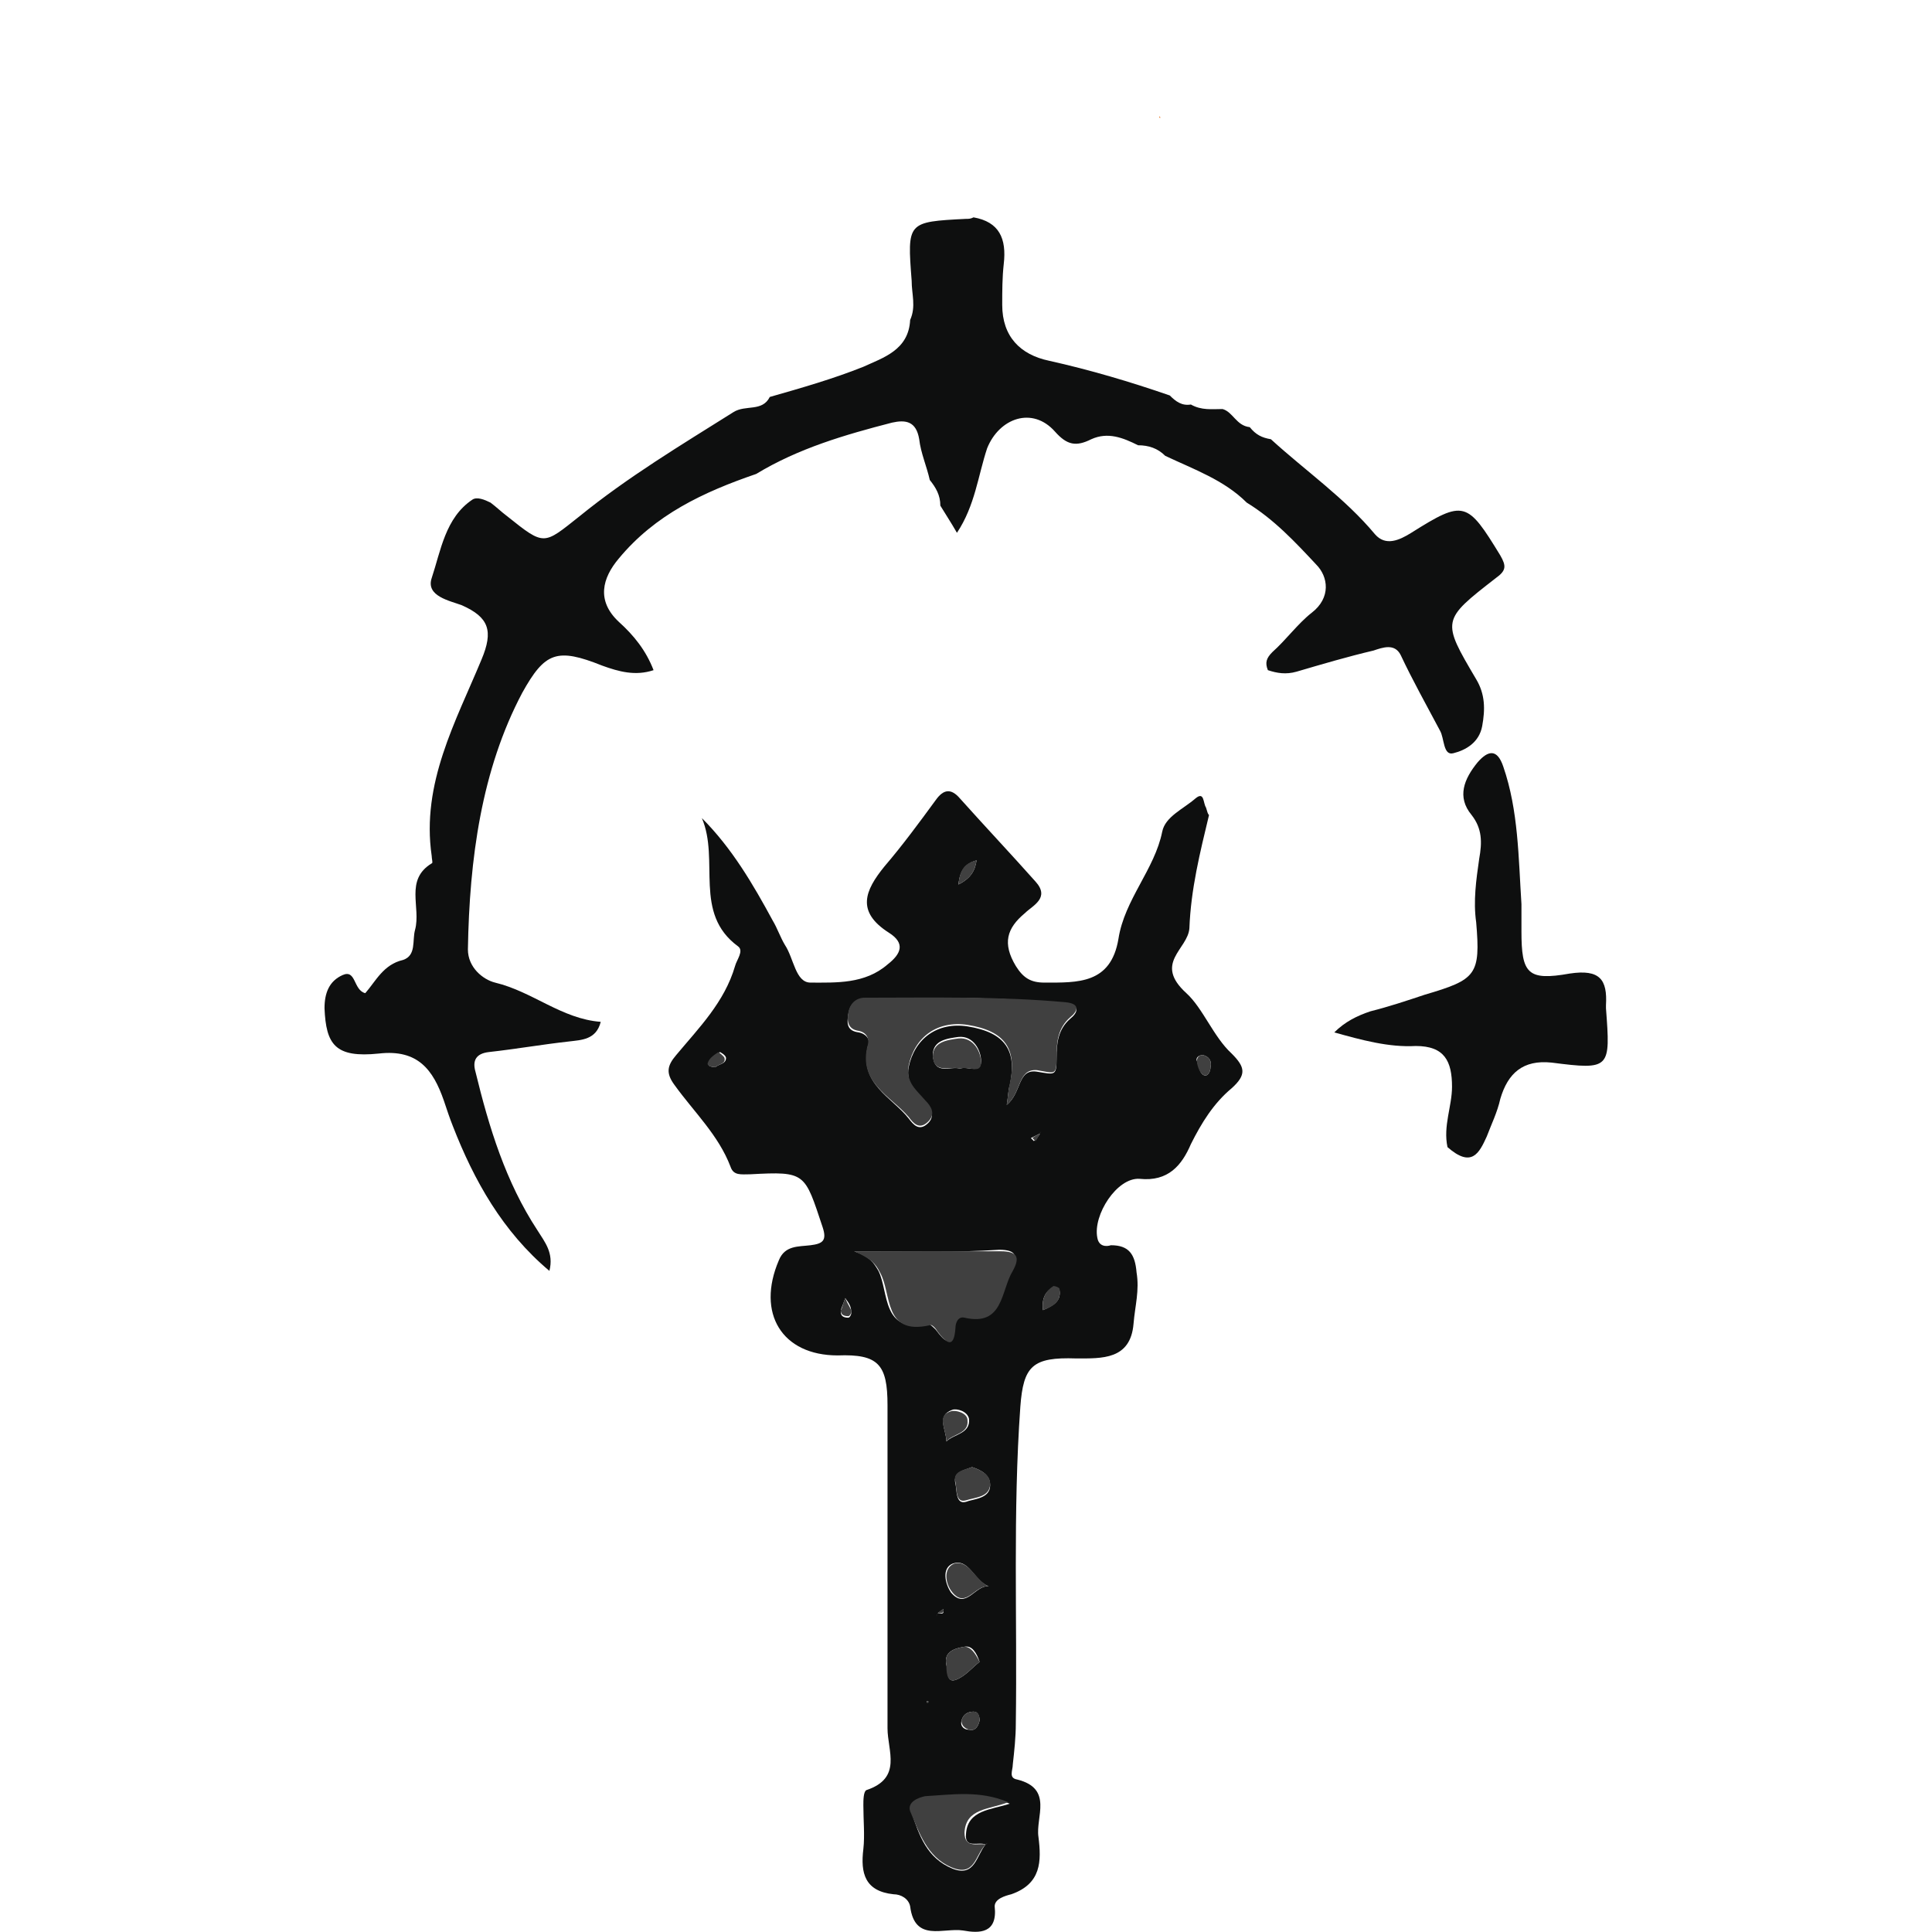
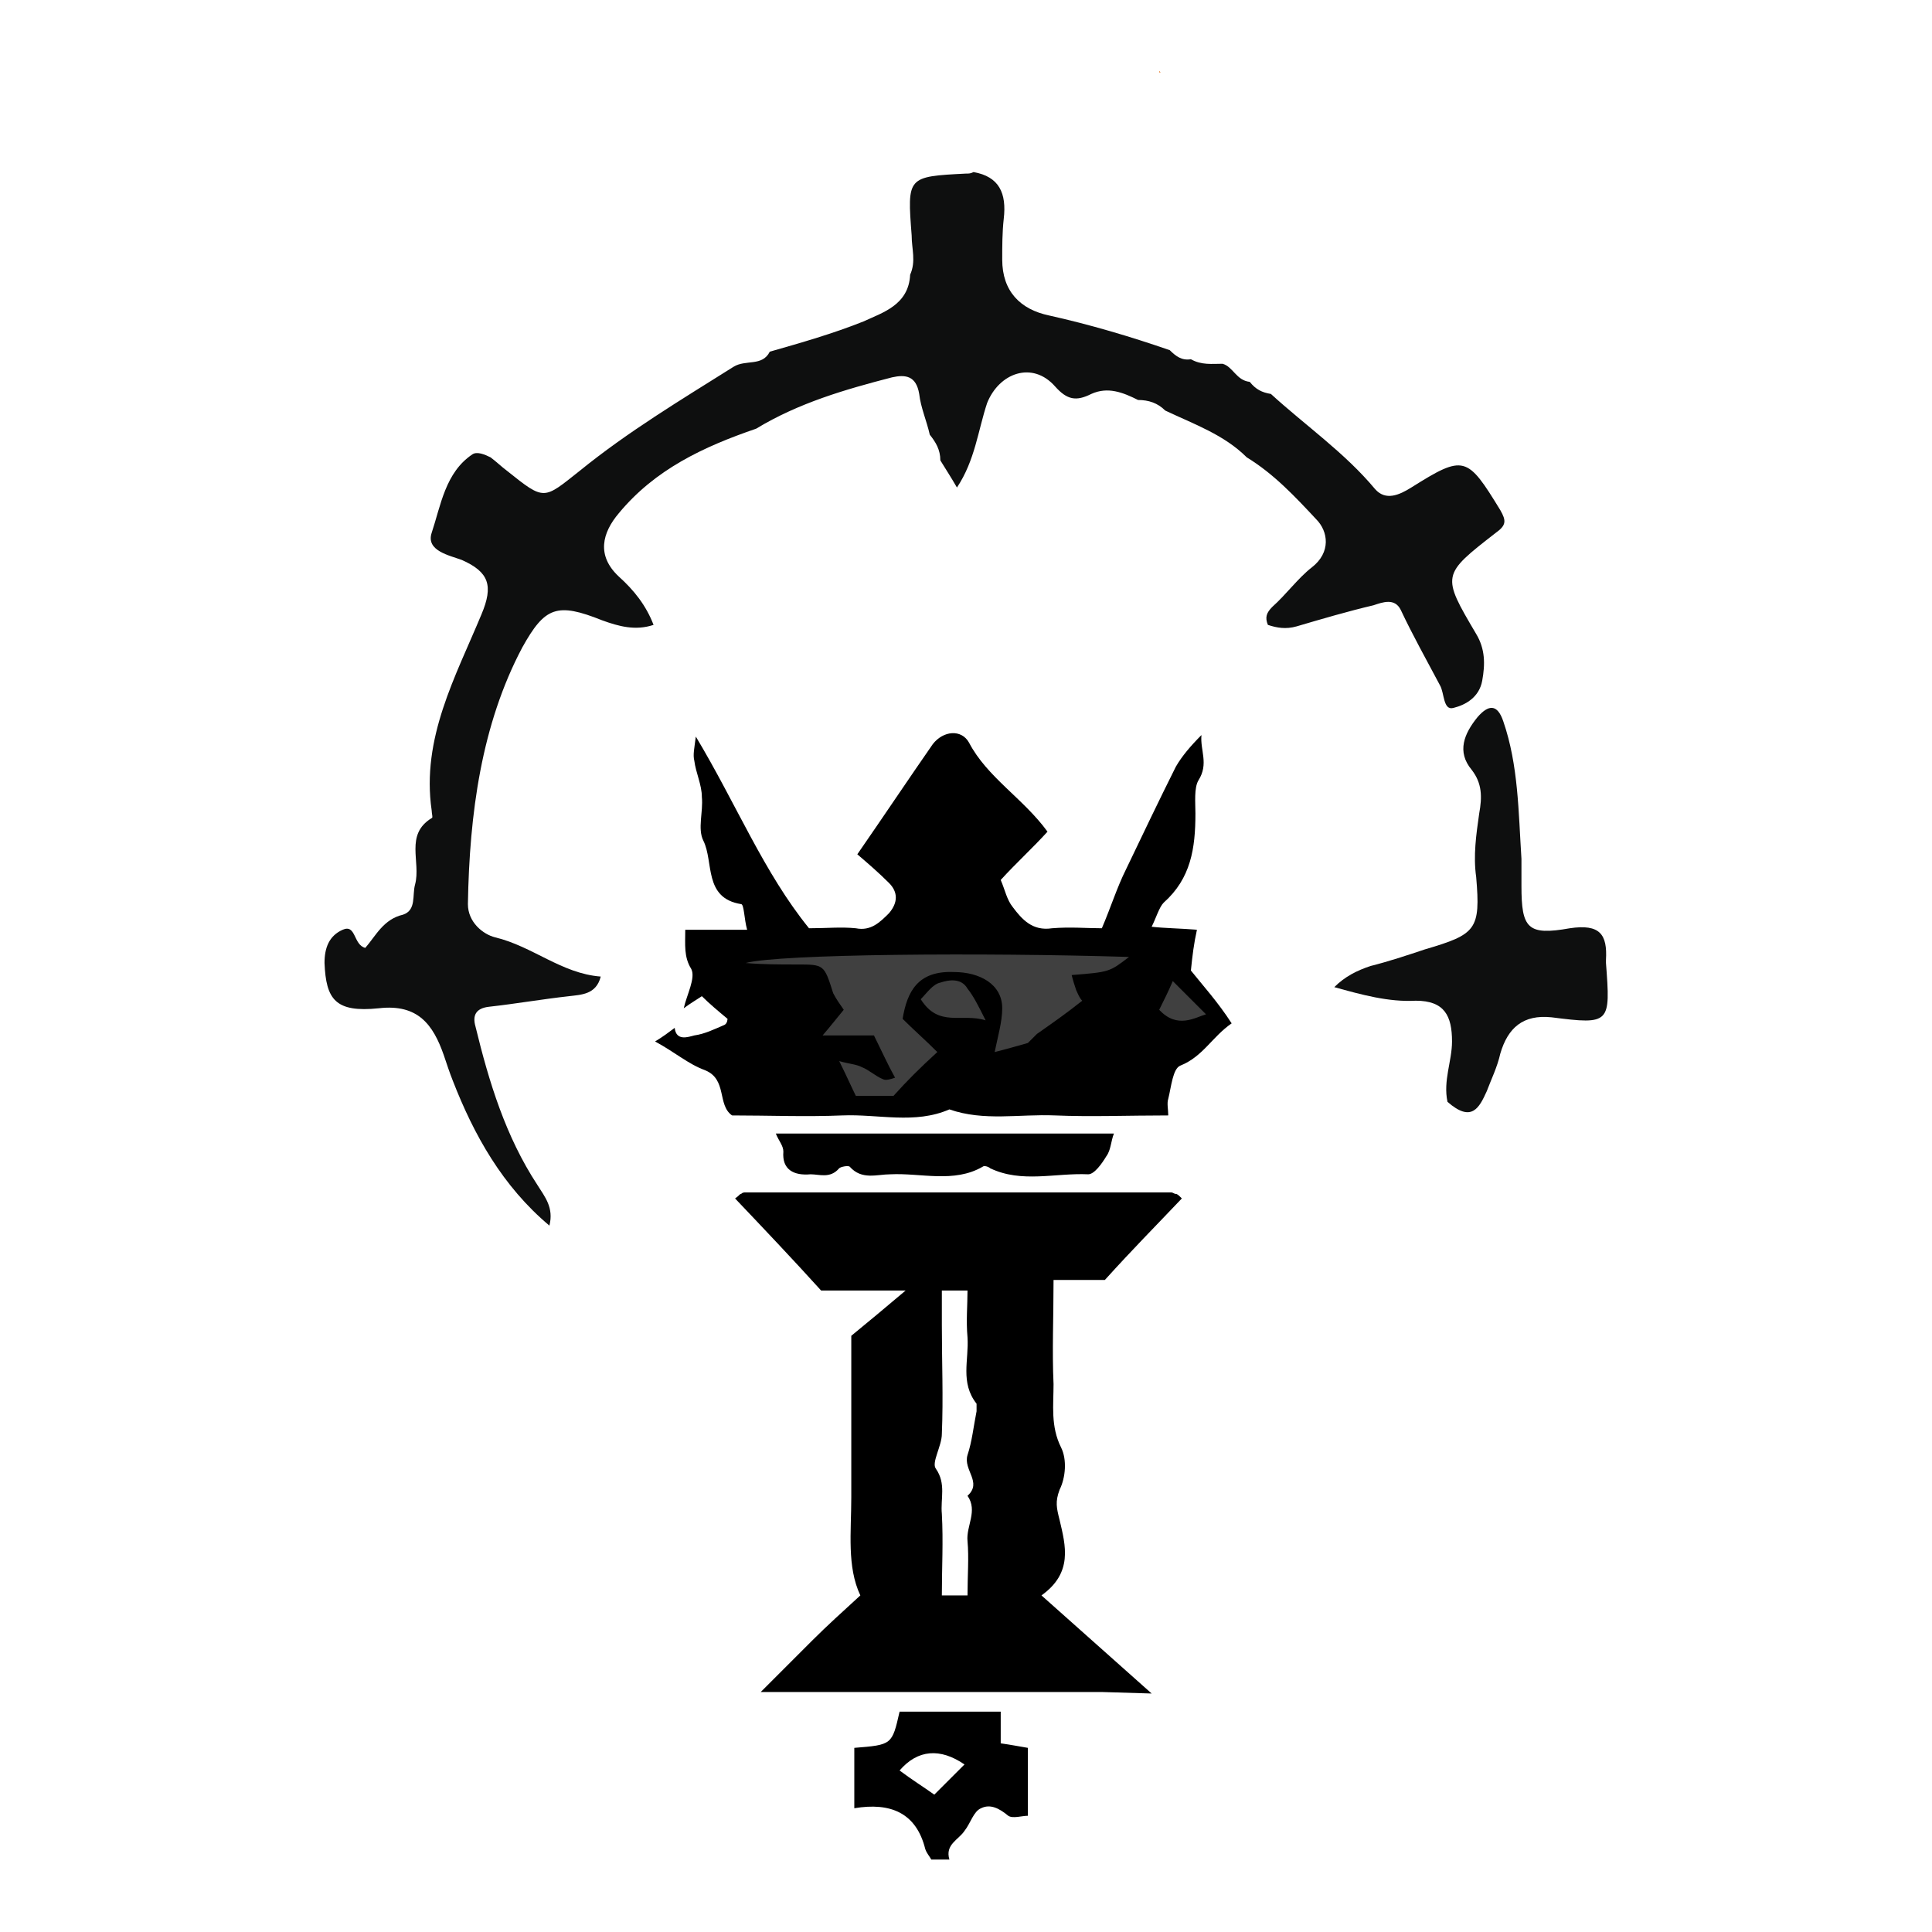
- <svg xmlns="http://www.w3.org/2000/svg" version="1.1" baseProfile="tiny" id="Layer_1" x="0px" y="0px" viewBox="0 0 128 128" overflow="visible" xml:space="preserve">
+ <svg xmlns="http://www.w3.org/2000/svg" version="1.1" x="0px" y="0px" viewBox="0 0 128 128" style="enable-background:new 0 0 128 128;" xml:space="preserve">
+   <style type="text/css">
+ 	.st0{fill:#404040;}
+ 	.st1{fill:#0E0F0F;}
+ 	.st2{fill:#E77B29;}
+ </style>
  <g>
-     <path fill="#0E0F0F" d="M80.1,54c-0.6,2.5-1.2,4.9-1.3,7.5c-0.1,1.4-2.4,2.3-0.2,4.3c1.1,1,1.8,2.9,3,4c0.9,0.9,1,1.4,0,2.3   c-1.2,1-2,2.3-2.7,3.7c-0.6,1.4-1.5,2.5-3.4,2.3c-1.5-0.1-3.1,2.4-2.8,3.9c0.1,0.6,0.6,0.6,0.9,0.5c1.2,0,1.6,0.6,1.7,1.8   c0.2,1.2-0.1,2.2-0.2,3.4c-0.2,2.4-2.1,2.3-3.8,2.3c-2.9-0.1-3.5,0.5-3.7,3.2c-0.5,7-0.2,14-0.3,21c0,0.9-0.1,1.8-0.2,2.7   c0,0.4-0.3,0.9,0.3,1c2.4,0.6,1.2,2.5,1.4,3.8c0.2,1.6,0.2,3.1-1.8,3.8c-0.4,0.1-1.1,0.3-1.1,0.8c0.2,1.8-1,1.8-2.1,1.6   c-1.3-0.2-3.2,0.8-3.5-1.6c-0.1-0.5-0.6-0.8-1.1-0.8c-1.9-0.2-2.2-1.4-2-3c0.1-0.9,0-1.9,0-2.9c0-0.3,0-0.9,0.2-1   c2.4-0.8,1.4-2.6,1.4-4.1c0-7.1,0-14.3,0-21.4c0-2.7-0.6-3.4-3.3-3.3c-3.7,0-5.4-2.8-3.9-6.3c0.4-1,1.3-0.9,2.1-1   c0.8-0.1,1.1-0.3,0.8-1.2c-1.2-3.6-1.1-3.7-4.8-3.5c-0.6,0-1.1,0.1-1.3-0.5c-0.8-2.1-2.4-3.6-3.7-5.4c-0.6-0.8-0.5-1.3,0.1-2   c1.5-1.8,3.2-3.5,3.9-5.9c0.1-0.4,0.6-1,0.2-1.3c-3-2.2-1.2-5.7-2.4-8.5c2,2,3.4,4.4,4.7,6.8c0.3,0.5,0.5,1.1,0.8,1.6   c0.6,0.9,0.7,2.5,1.7,2.5c1.7,0,3.6,0.1,5.1-1.2c0.9-0.7,1.2-1.4,0.1-2.1c-2.2-1.4-1.6-2.8-0.3-4.4c1.2-1.4,2.3-2.9,3.4-4.4   c0.5-0.7,1-0.8,1.6-0.1c1.7,1.9,3.4,3.7,5,5.5c1,1.1-0.2,1.6-0.7,2.1c-1.2,1-1.5,2-0.6,3.5c0.5,0.8,1,1.1,1.9,1.1   c2.2,0,4.4,0.1,4.9-2.9c0.4-2.6,2.4-4.6,2.9-7.1c0.2-1,1.4-1.5,2.2-2.2c0.6-0.5,0.5,0.3,0.7,0.6C80,53.8,80,53.9,80.1,54z    M62.1,106.9c0.1-0.1,0.5,0.2,0.4-0.3C62.4,106.7,62.2,106.8,62.1,106.9c0,0.1,0,0.1-0.1,0.2C62.1,107,62.1,106.9,62.1,106.9z    M68.9,75.1c-0.2,0.1-0.4,0.2-0.6,0.3c0.1,0.1,0.1,0.1,0.2,0.2C68.7,75.4,68.8,75.3,68.9,75.1c0-0.1,0-0.1,0.1-0.1   C69,75,68.9,75,68.9,75.1z M65.3,122.2c-0.5-0.2-1.4,0.3-1.3-0.7c0.1-1.6,1.7-1.6,2.9-2c-1.9-0.8-3.7-0.5-5.5-0.4   c-0.5,0-1.3,0.4-1,1c0.5,1.5,1,3,2.7,3.7C64.6,124.4,64.7,122.9,65.3,122.2c0,0,0.1-0.1,0.1-0.1C65.4,122.1,65.4,122.2,65.3,122.2z    M66.7,73.2c1-0.8,0.7-2.4,2-2.2c1.2,0.2,1.3,0.3,1.3-0.9c0-1,0.1-1.9,0.9-2.6c0.5-0.4,0.7-0.9-0.3-1c-4.4-0.5-8.9-0.4-13.3-0.3   c-0.7,0-1,0.4-1.1,1c-0.1,0.6-0.1,1.1,0.7,1.2c0.5,0.1,0.8,0.5,0.6,0.9c-0.6,2.5,1.6,3.4,2.7,4.8c0.3,0.4,0.7,0.9,1.3,0.3   c0.5-0.5,0.1-1-0.2-1.4c-0.6-0.6-1.3-1.2-1.1-2.3c0.4-1.9,1.9-3,3.9-2.7c2.5,0.4,3.3,1.6,2.8,3.9C66.8,72.2,66.8,72.6,66.7,73.2z    M56.6,82.9c1.1,0.4,1.3,0.8,1.6,1.3c0.7,1.4,0.2,4.2,3.3,3.5c0.1,0,0.4,0.3,0.5,0.4c0.6,0.8,1,1.2,1.2-0.2c0-0.4,0.2-0.8,0.6-0.7   c2.6,0.6,2.4-1.8,3.2-3.1c0.5-0.9,0.3-1.3-0.8-1.3C63.3,83,60.3,82.9,56.6,82.9z M63.6,70.8c0.5-0.2,1.4,0.4,1.4-0.5   c0-0.7-0.5-1.7-1.5-1.6c-0.7,0.1-1.7,0.2-1.7,1.2C61.9,71.3,63,70.6,63.6,70.8z M65.5,105.1c-1-0.4-1.3-1.9-2.4-1.5   c-0.7,0.3-0.5,1.3-0.1,1.9C64,106.7,64.6,105,65.5,105.1z M64.4,97.2c-0.5,0.2-1.3,0.3-1.1,1.1c0.1,0.4,0,1.4,0.7,1.2   c0.5-0.2,1.6-0.2,1.6-1.1C65.6,97.7,65,97.4,64.4,97.2z M64.9,110.1c-0.2-0.6-0.5-1.1-1-1c-0.6,0.1-1.4,0.3-1.2,1.2   c0.1,0.4,0,1.2,0.6,1C63.9,111.1,64.4,110.5,64.9,110.1z M62.7,95.5c0.5-0.5,1.6-0.5,1.5-1.5c-0.1-0.5-0.8-0.7-1.1-0.6   C62,93.8,62.7,94.7,62.7,95.5z M64.9,114c0-0.3-0.1-0.6-0.4-0.6c-0.4,0-0.7,0.2-0.8,0.6c-0.1,0.4,0.2,0.6,0.5,0.6   C64.6,114.7,64.8,114.4,64.9,114z M69.1,86.8c0.7-0.3,1.2-0.6,1.1-1.3c0-0.1-0.3-0.3-0.4-0.2C69.3,85.5,69,86,69.1,86.8z    M79.7,69.9c-0.3,0-0.5,0.2-0.4,0.4c0.1,0.3,0.2,0.8,0.4,0.9c0.3,0.2,0.5-0.2,0.5-0.5C80.3,70.3,80.1,70,79.7,69.9z M63.5,58.6   c0.8-0.4,1.1-0.9,1.2-1.6C64,57.2,63.6,57.6,63.5,58.6z M47.4,70.7c0.2-0.2,0.7-0.2,0.7-0.6c0-0.2-0.4-0.4-0.4-0.4   c-0.3,0.2-0.6,0.4-0.7,0.7C46.8,70.6,47.1,70.7,47.4,70.7z M56,86c-0.2,0.6-0.3,0.7-0.3,0.9c0,0.3,0.2,0.4,0.5,0.4   c0.1,0,0.2-0.2,0.2-0.3C56.4,86.6,56.3,86.4,56,86z M61.5,112.7c0,0-0.1,0-0.1,0c0,0,0,0.1,0,0.1c0,0,0.1,0,0.1,0   C61.5,112.8,61.5,112.7,61.5,112.7z" />
-     <path fill="#0E0F0F" d="M60.3,21.2c0.4-0.9,0.1-1.7,0.1-2.6c-0.3-3.9-0.3-3.9,3.6-4.1c0.2,0,0.3,0,0.5-0.1c1.7,0.3,2.2,1.4,2,3.1   c-0.1,0.9-0.1,1.8-0.1,2.7c0,2.1,1.2,3.3,3.1,3.7c2.7,0.6,5.4,1.4,8,2.3c0.4,0.4,0.8,0.7,1.4,0.6c0.7,0.4,1.4,0.3,2.1,0.3   c0.7,0.2,0.9,1.1,1.8,1.2c0.4,0.5,0.8,0.7,1.4,0.8c2.3,2.1,4.9,3.9,6.9,6.3c0.7,0.8,1.6,0.4,2.4-0.1c3.5-2.2,3.7-2.1,5.9,1.5   c0.4,0.7,0.4,1-0.3,1.5c-3.6,2.8-3.6,2.8-1.3,6.7c0.6,1,0.6,2,0.4,3.1c-0.2,1.1-1.1,1.6-1.9,1.8c-0.7,0.2-0.6-1-0.9-1.5   c-0.9-1.7-1.8-3.3-2.6-5c-0.4-0.8-1.2-0.5-1.8-0.3c-1.7,0.4-3.4,0.9-5.1,1.4c-0.7,0.2-1.3,0.1-1.9-0.1c-0.2-0.5-0.1-0.8,0.3-1.2   c0.9-0.8,1.7-1.9,2.6-2.6c1.3-1,1.1-2.4,0.3-3.2c-1.4-1.5-2.8-3-4.6-4.1c-1.5-1.5-3.5-2.2-5.4-3.1c-0.5-0.5-1.1-0.7-1.8-0.7   c-1-0.5-2-0.9-3.1-0.4c-1,0.5-1.6,0.4-2.4-0.5c-1.5-1.7-3.7-0.9-4.5,1.1c-0.6,1.8-0.8,3.8-2,5.6c-0.4-0.7-0.8-1.3-1.1-1.8   c0-0.7-0.3-1.2-0.7-1.7c-0.2-0.9-0.6-1.8-0.7-2.7c-0.2-1.2-0.9-1.3-1.8-1.1c-3.1,0.8-6.2,1.7-9,3.4c-3.5,1.2-6.7,2.7-9.1,5.6   c-1.1,1.3-1.5,2.8,0,4.2c1,0.9,1.8,1.9,2.3,3.2c-1.2,0.4-2.3,0.1-3.4-0.3c-3-1.2-3.8-0.9-5.3,1.8C31.9,51,31.1,56.9,31,62.9   c0,1.2,1,2,1.8,2.2c2.5,0.6,4.4,2.4,7,2.6c-0.3,1.2-1.3,1.2-2.1,1.3c-1.8,0.2-3.5,0.5-5.3,0.7c-0.9,0.1-1.1,0.6-0.9,1.3   c0.9,3.7,2,7.3,4.1,10.5c0.5,0.8,1.1,1.5,0.8,2.7c-3.1-2.6-5-6-6.4-9.6c-0.2-0.5-0.4-1.1-0.6-1.7c-0.7-2-1.7-3.4-4.3-3.1   c-2.9,0.3-3.5-0.6-3.6-3c0-1,0.3-1.8,1.2-2.2c0.9-0.4,0.7,1,1.5,1.2c0.7-0.8,1.2-1.9,2.5-2.2c0.9-0.3,0.6-1.3,0.8-2   c0.4-1.5-0.7-3.3,1.1-4.4c0.1,0,0-0.3,0-0.5c-0.7-4.8,1.6-8.9,3.3-13c0.8-1.9,0.5-2.8-1.3-3.6c-0.8-0.3-2.4-0.6-2-1.8   c0.6-1.8,0.9-4,2.7-5.2c0.3-0.2,0.8,0,1.2,0.2c0.4,0.3,0.7,0.6,1.1,0.9c2.5,2,2.4,1.9,4.8,0c3.2-2.6,6.7-4.7,10.2-6.9   c0.8-0.5,1.9,0,2.4-1c2.1-0.6,4.2-1.2,6.2-2C58.5,23.7,60.2,23.2,60.3,21.2z" />
-     <path fill="#0E0F0F" d="M106.4,66.8c0-0.1,0-0.1,0-0.2c0.1-1.7-0.4-2.4-2.4-2.1c-2.8,0.5-3.2,0-3.2-2.8c0-0.6,0-1.2,0-1.8   c-0.2-3.1-0.2-6.2-1.2-9.1c-0.4-1.2-1-1.1-1.7-0.3c-0.9,1.1-1.4,2.3-0.4,3.5c0.7,0.9,0.7,1.8,0.5,2.9c-0.2,1.4-0.4,2.8-0.2,4.2   c0.3,3.5,0,3.8-3.4,4.8c-1.2,0.4-2.4,0.8-3.6,1.1c-0.9,0.3-1.7,0.7-2.4,1.4c1.8,0.5,3.6,1,5.4,0.9c1.9,0,2.4,1,2.4,2.7   c0,1.3-0.6,2.6-0.3,4c1.6,1.4,2.1,0.4,2.6-0.7c0.3-0.8,0.7-1.6,0.9-2.5c0.5-1.7,1.5-2.6,3.4-2.4C106.7,70.9,106.7,70.8,106.4,66.8z   " />
-     <polygon fill="#E77B29" points="76.8,7.8 76.8,7.7 76.9,7.8  " />
-     <path fill="#404040" d="M66.7,73.2c0.1-0.7,0.1-1,0.2-1.4c0.5-2.3-0.3-3.5-2.8-3.9c-2-0.3-3.5,0.8-3.9,2.7   c-0.2,1.1,0.5,1.6,1.1,2.3c0.4,0.4,0.7,0.9,0.2,1.4c-0.6,0.6-1,0.1-1.3-0.3c-1.2-1.4-3.4-2.3-2.7-4.8c0.1-0.4-0.1-0.8-0.6-0.9   c-0.7-0.1-0.8-0.6-0.7-1.2c0.1-0.6,0.5-1,1.1-1c4.5,0,8.9-0.1,13.3,0.3c1,0.1,0.8,0.6,0.3,1c-0.8,0.7-0.9,1.6-0.9,2.6   c0,1.3-0.1,1.1-1.3,0.9C67.4,70.8,67.7,72.4,66.7,73.2z" />
-     <path fill="#404040" d="M56.6,82.9c3.6,0,6.6,0,9.7,0c1.1,0,1.3,0.4,0.8,1.3c-0.8,1.3-0.6,3.7-3.2,3.1c-0.4-0.1-0.6,0.3-0.6,0.7   c-0.1,1.4-0.6,1-1.2,0.2c-0.1-0.2-0.4-0.5-0.5-0.4c-3.1,0.7-2.5-2.1-3.3-3.5C58,83.7,57.7,83.4,56.6,82.9z" />
-     <path fill="#404040" d="M65.3,122.2c-0.7,0.7-0.7,2.2-2.3,1.5c-1.6-0.7-2.1-2.3-2.7-3.7c-0.2-0.6,0.5-0.9,1-1   c1.8-0.1,3.6-0.4,5.5,0.4c-1.3,0.5-2.8,0.4-2.9,2C63.9,122.5,64.8,122.1,65.3,122.2L65.3,122.2z" />
-     <path fill="#404040" d="M63.6,70.8c-0.6-0.2-1.7,0.4-1.8-0.8c0-1,1-1.1,1.7-1.2c1-0.1,1.5,0.9,1.5,1.6C65,71.2,64.1,70.6,63.6,70.8   z" />
-     <path fill="#404040" d="M65.5,105.1c-0.9-0.1-1.5,1.5-2.4,0.4c-0.5-0.6-0.6-1.6,0.1-1.9C64.2,103.3,64.6,104.7,65.5,105.1z" />
-     <path fill="#404040" d="M64.4,97.2c0.6,0.2,1.2,0.5,1.2,1.1c0,0.9-1,0.9-1.6,1.1c-0.7,0.2-0.6-0.7-0.7-1.2   C63.1,97.5,63.8,97.4,64.4,97.2z" />
-     <path fill="#404040" d="M64.9,110.1c-0.5,0.4-1,1-1.6,1.2c-0.6,0.2-0.6-0.6-0.6-1c-0.2-0.9,0.6-1.1,1.2-1.2   C64.3,109.1,64.6,109.5,64.9,110.1z" />
-     <path fill="#404040" d="M62.7,95.5c0-0.8-0.7-1.7,0.3-2c0.3-0.1,1.1,0.1,1.1,0.6C64.2,95,63.1,95,62.7,95.5z" />
-     <path fill="#404040" d="M64.9,114c-0.1,0.4-0.3,0.7-0.7,0.6c-0.3-0.1-0.5-0.3-0.5-0.6c0.1-0.4,0.4-0.6,0.8-0.6   C64.8,113.4,64.9,113.6,64.9,114z" />
-     <path fill="#404040" d="M69.1,86.8c-0.1-0.8,0.2-1.3,0.7-1.6c0.1,0,0.4,0.1,0.4,0.2C70.3,86.2,69.9,86.5,69.1,86.8z" />
-     <path fill="#404040" d="M79.7,69.9c0.4,0.1,0.6,0.4,0.5,0.8c0,0.3-0.2,0.7-0.5,0.5c-0.2-0.1-0.4-0.6-0.4-0.9   C79.3,70.1,79.4,69.9,79.7,69.9z" />
-     <path fill="#404040" d="M63.5,58.6c0.1-1,0.4-1.4,1.2-1.6C64.6,57.7,64.3,58.2,63.5,58.6z" />
-     <path fill="#404040" d="M47.4,70.7c-0.3,0-0.6-0.1-0.5-0.3c0.1-0.3,0.4-0.5,0.7-0.7c0,0,0.4,0.3,0.4,0.4   C48.1,70.5,47.6,70.5,47.4,70.7z" />
-     <path fill="#404040" d="M56,86c0.2,0.5,0.4,0.7,0.4,0.9c0,0.1-0.1,0.3-0.2,0.3c-0.3,0-0.5-0.1-0.5-0.4C55.8,86.7,55.8,86.5,56,86z" />
-     <path fill="#404040" d="M68.9,75.1c-0.1,0.2-0.2,0.4-0.3,0.5c-0.1-0.1-0.1-0.1-0.2-0.2C68.5,75.3,68.7,75.2,68.9,75.1   C68.9,75.1,68.9,75.1,68.9,75.1z" />
-     <path fill="#404040" d="M62.1,106.9c0.1-0.1,0.2-0.2,0.4-0.3C62.6,107,62.2,106.8,62.1,106.9L62.1,106.9z" />
-     <path fill="#404040" d="M61.5,112.7c0,0,0,0.1,0,0.1c0,0-0.1,0-0.1,0c0,0,0-0.1,0-0.1C61.4,112.7,61.4,112.7,61.5,112.7z" />
-     <path fill="#404040" d="M62.1,106.9c0,0.1,0,0.1-0.1,0.2C62.1,107,62.1,106.9,62.1,106.9C62.1,106.9,62.1,106.9,62.1,106.9z" />
-     <path fill="#404040" d="M68.9,75.1c0,0,0-0.1,0.1-0.1C68.9,75,68.9,75,68.9,75.1C68.9,75.1,68.9,75.1,68.9,75.1z" />
-     <path fill="#404040" d="M65.3,122.2c0,0,0.1-0.1,0.1-0.1C65.4,122.1,65.4,122.2,65.3,122.2C65.3,122.2,65.3,122.2,65.3,122.2z" />
-     <path fill="#E77B29" d="M67.1,33.7c0,0,0,0.1-0.1,0.1C67.1,33.8,67.1,33.7,67.1,33.7C67.1,33.7,67.1,33.7,67.1,33.7z" />
+     <path d="M66.3,113.4c-2.3,0-4.5,0-6.7,0c-0.5,2.2-0.5,2.2-3,2.4c0,1.3,0,2.6,0,4c2.4-0.4,4.1,0.3,4.7,2.7c0.1,0.3,0.3,0.5,0.4,0.7   c0.4,0,0.8,0,1.2,0c-0.3-1,0.6-1.3,1-1.9c0.4-0.5,0.6-1.3,1.1-1.5c0.6-0.3,1.2,0,1.8,0.5c0.3,0.2,0.9,0,1.3,0c0-1.7,0-3.1,0-4.5   c-0.6-0.1-1.1-0.2-1.8-0.3C66.3,114.8,66.3,114.1,66.3,113.4z M61.9,118.9c-0.7-0.5-1.5-1-2.3-1.6c1.2-1.4,2.7-1.5,4.3-0.4   C63.2,117.6,62.6,118.2,61.9,118.9z" />
+     <path d="M72.2,84.8L72.2,84.8l1,0c1.9-2.1,3.2-3.4,5.1-5.4c-0.2-0.2-0.3-0.3-0.4-0.3c-0.1,0-0.2-0.1-0.3-0.1c-1.5,0-3.1,0-4.6,0v0   c-7.9,0-15.8,0-23.6,0c-0.1,0-0.2,0-0.3,0.1c-0.1,0-0.1,0.1-0.4,0.3c1.9,2,3.8,4,5.7,6.1h5.6c-1.3,1.1-2.5,2.1-3.6,3   c0,3.7,0,7.2,0,10.7c0,2.3-0.3,4.6,0.6,6.5c-1.2,1.1-2.2,2-3.2,3c-1.1,1.1-2.1,2.1-3.4,3.4H73l3.3,0.1l-7.3-6.5   c2.1-1.5,1.6-3.3,1.2-5c-0.2-0.8-0.3-1.2,0-2c0.4-0.8,0.5-2,0.1-2.8c-0.7-1.4-0.5-2.8-0.5-4.2c-0.1-2.2,0-4.4,0-6.9   C70.7,84.8,71.4,84.8,72.2,84.8z M64.7,93.5c-0.2,1-0.3,2-0.6,2.9c-0.3,1,1,1.8,0,2.7c0.7,1-0.1,2,0,3c0.1,1.1,0,2.3,0,3.6h-1.7   c0-1.8,0.1-3.6,0-5.4c-0.1-1,0.3-2-0.4-3c-0.3-0.4,0.4-1.5,0.4-2.3c0.1-2.4,0-4.8,0-7.2v-2.3h1.7c0,1-0.1,2,0,3.1   c0.1,1.5-0.5,3,0.6,4.4C64.7,93.1,64.7,93.3,64.7,93.5z" />
+     <path d="M78.9,64.3c0.1-1,0.2-1.8,0.4-2.7c-1.2-0.1-2.1-0.1-3-0.2c0.3-0.6,0.5-1.3,0.8-1.6c1.8-1.6,2.1-3.6,2.1-5.9   c0-0.7-0.1-1.7,0.2-2.2c0.7-1.1,0.1-2,0.2-3c-0.7,0.7-1.3,1.4-1.7,2.1c-1.1,2.2-2.2,4.5-3.3,6.8c-0.6,1.2-1,2.5-1.6,3.9   c-1,0-2.1-0.1-3.3,0c-1.3,0.2-2-0.6-2.6-1.4c-0.4-0.5-0.5-1.1-0.8-1.8c1-1.1,2.1-2.1,3.1-3.2c-1.6-2.2-4-3.6-5.2-5.9   c-0.5-0.9-1.7-0.8-2.4,0.1c-1.6,2.3-3.2,4.7-5,7.3c0.7,0.6,1.4,1.2,2.1,1.9c0.6,0.6,0.6,1.3,0,2c-0.6,0.6-1.2,1.2-2.2,1   c-1-0.1-1.9,0-3.1,0c-3-3.7-4.8-8.2-7.5-12.7c-0.1,0.8-0.2,1.2-0.1,1.6c0.1,0.8,0.5,1.6,0.5,2.4c0.1,1-0.3,2.1,0.1,2.9   c0.7,1.4,0,3.8,2.5,4.2c0.2,0,0.2,1,0.4,1.7c-1.5,0-2.8,0-4.1,0c0,1-0.1,1.8,0.4,2.6c0.3,0.6-0.3,1.7-0.5,2.6   c0.4-0.3,0.9-0.6,1.2-0.8c0.5,0.5,1.1,1,1.7,1.5c0,0,0,0.3-0.2,0.4c-0.7,0.3-1.3,0.6-2,0.7c-0.4,0.1-1.2,0.4-1.3-0.5   c-0.4,0.3-0.8,0.6-1.3,0.9c1.3,0.7,2.2,1.5,3.3,1.9c1.5,0.6,0.8,2.3,1.8,3c2.4,0,4.9,0.1,7.3,0c2.4-0.1,4.8,0.6,7.1-0.4   c2.3,0.8,4.6,0.3,7,0.4c2.4,0.1,4.8,0,7.5,0c0-0.4-0.1-0.8,0-1.1c0.2-0.8,0.3-2,0.8-2.2c1.5-0.6,2.1-1.9,3.4-2.8   C80.7,66.4,79.7,65.3,78.9,64.3z" />
+     <path class="st0" d="M61,66.2c0.4-0.4,0.8-1,1.3-1.1c0.6-0.2,1.4-0.3,1.8,0.4c0.4,0.5,0.7,1.1,1.2,2.1C63.7,67.1,62.2,68.1,61,66.2   z" />
+     <path class="st0" d="M71,64.6c0.1,0.4,0.2,0.7,0.3,1c0.1,0.2,0.2,0.5,0.4,0.7c-1,0.8-2,1.5-3,2.2c-0.2,0.2-0.4,0.4-0.6,0.6   c-0.7,0.2-1.4,0.4-2.2,0.6c0.2-1,0.5-2,0.5-2.9c0-1.6-1.5-2.4-3.2-2.4c-2.4-0.1-3.1,1.3-3.4,3.1c0.7,0.7,1.5,1.4,2.3,2.2   c-1.2,1.1-2,1.9-2.9,2.9c-0.7,0-1.6,0-2.5,0c-0.3-0.6-0.6-1.3-1.1-2.3c0.7,0.2,1.1,0.2,1.5,0.4c0.5,0.2,0.9,0.6,1.4,0.8   c0.2,0.1,0.5,0,0.8-0.1c-0.5-0.9-0.9-1.8-1.4-2.8c-0.9,0-2,0-3.4,0c0.6-0.7,0.9-1.1,1.4-1.7c-0.2-0.3-0.5-0.7-0.7-1.1   c-0.6-1.9-0.6-1.9-2.4-1.9c-1.1,0-2.3,0-3.4-0.1c2.3-0.6,15.7-0.7,25.4-0.4C73.5,64.4,73.5,64.4,71,64.6z" />
+     <path class="st0" d="M76.8,66.9c0.3-0.6,0.6-1.2,0.9-1.9c0.9,0.9,1.6,1.6,2.2,2.2C79.2,67.4,78,68.2,76.8,66.9z" />
+     <path d="M53.7,77.8c0.6,0,1.3,0.3,1.9-0.4c0.1-0.1,0.6-0.2,0.7-0.1c0.8,0.9,1.8,0.5,2.7,0.5c2-0.1,4.2,0.6,6.1-0.5   c0.1-0.1,0.4,0,0.5,0.1c2.1,1,4.3,0.3,6.5,0.4c0.4,0,0.9-0.7,1.2-1.2c0.3-0.4,0.3-1,0.5-1.5H51.4c0.2,0.5,0.5,0.8,0.5,1.2   C51.8,77.5,52.6,77.9,53.7,77.8z" />
+     <path class="st1" d="M60.3,18.2c0.4-0.9,0.1-1.7,0.1-2.6c-0.3-3.9-0.3-3.9,3.6-4.1c0.2,0,0.3,0,0.5-0.1c1.7,0.3,2.2,1.4,2,3.1   c-0.1,0.9-0.1,1.8-0.1,2.7c0,2.1,1.2,3.3,3.1,3.7c2.7,0.6,5.4,1.4,8,2.3c0.4,0.4,0.8,0.7,1.4,0.6c0.7,0.4,1.4,0.3,2.1,0.3   c0.7,0.2,0.9,1.1,1.8,1.2c0.4,0.5,0.8,0.7,1.4,0.8c2.3,2.1,4.9,3.9,6.9,6.3c0.7,0.8,1.6,0.4,2.4-0.1c3.5-2.2,3.7-2.1,5.9,1.5   c0.4,0.7,0.4,1-0.3,1.5c-3.6,2.8-3.6,2.8-1.3,6.7c0.6,1,0.6,2,0.4,3.1s-1.1,1.6-1.9,1.8c-0.7,0.2-0.6-1-0.9-1.5   c-0.9-1.7-1.8-3.3-2.6-5c-0.4-0.8-1.2-0.5-1.8-0.3c-1.7,0.4-3.4,0.9-5.1,1.4c-0.7,0.2-1.3,0.1-1.9-0.1c-0.2-0.5-0.1-0.8,0.3-1.2   c0.9-0.8,1.7-1.9,2.6-2.6c1.3-1,1.1-2.4,0.3-3.2c-1.4-1.5-2.8-3-4.6-4.1c-1.5-1.5-3.5-2.2-5.4-3.1c-0.5-0.5-1.1-0.7-1.8-0.7   c-1-0.5-2-0.9-3.1-0.4c-1,0.5-1.6,0.4-2.4-0.5c-1.5-1.7-3.7-0.9-4.5,1.1c-0.6,1.8-0.8,3.8-2,5.6c-0.4-0.7-0.8-1.3-1.1-1.8   c0-0.7-0.3-1.2-0.7-1.7c-0.2-0.9-0.6-1.8-0.7-2.7c-0.2-1.2-0.9-1.3-1.8-1.1c-3.1,0.8-6.2,1.7-9,3.4c-3.5,1.2-6.7,2.7-9.1,5.6   c-1.1,1.3-1.5,2.8,0,4.2c1,0.9,1.8,1.9,2.3,3.2c-1.2,0.4-2.3,0.1-3.4-0.3c-3-1.2-3.8-0.9-5.3,1.8c-2.7,5.1-3.5,11-3.6,17   c0,1.2,1,2,1.8,2.2c2.5,0.6,4.4,2.4,7,2.6c-0.3,1.2-1.3,1.2-2.1,1.3c-1.8,0.2-3.5,0.5-5.3,0.7c-0.9,0.1-1.1,0.6-0.9,1.3   c0.9,3.7,2,7.3,4.1,10.5c0.5,0.8,1.1,1.5,0.8,2.7c-3.1-2.6-5-6-6.4-9.6c-0.2-0.5-0.4-1.1-0.6-1.7c-0.7-2-1.7-3.4-4.3-3.1   c-2.9,0.3-3.5-0.6-3.6-3c0-1,0.3-1.8,1.2-2.2c0.9-0.4,0.7,1,1.5,1.2c0.7-0.8,1.2-1.9,2.5-2.2c0.9-0.3,0.6-1.3,0.8-2   c0.4-1.5-0.7-3.3,1.1-4.4c0.1,0,0-0.3,0-0.5c-0.7-4.8,1.6-8.9,3.3-13c0.8-1.9,0.5-2.8-1.3-3.6c-0.8-0.3-2.4-0.6-2-1.8   c0.6-1.8,0.9-4,2.7-5.2c0.3-0.2,0.8,0,1.2,0.2c0.4,0.3,0.7,0.6,1.1,0.9c2.5,2,2.4,1.9,4.8,0c3.2-2.6,6.7-4.7,10.2-6.9   c0.8-0.5,1.9,0,2.4-1c2.1-0.6,4.2-1.2,6.2-2C58.5,20.7,60.2,20.2,60.3,18.2z" />
+     <path class="st1" d="M106.4,63.8c0-0.1,0-0.1,0-0.2c0.1-1.7-0.4-2.4-2.4-2.1c-2.8,0.5-3.2,0-3.2-2.8c0-0.6,0-1.2,0-1.8   c-0.2-3.1-0.2-6.2-1.2-9.1c-0.4-1.2-1-1.1-1.7-0.3c-0.9,1.1-1.4,2.3-0.4,3.5c0.7,0.9,0.7,1.8,0.5,2.9c-0.2,1.4-0.4,2.8-0.2,4.2   c0.3,3.5,0,3.8-3.4,4.8c-1.2,0.4-2.4,0.8-3.6,1.1c-0.9,0.3-1.7,0.7-2.4,1.4c1.8,0.5,3.6,1,5.4,0.9c1.9,0,2.4,1,2.4,2.7   c0,1.3-0.6,2.6-0.3,4c1.6,1.4,2.1,0.4,2.6-0.7c0.3-0.8,0.7-1.6,0.9-2.5c0.5-1.7,1.5-2.6,3.4-2.4C106.7,67.9,106.7,67.8,106.4,63.8z   " />
+     <polygon class="st2" points="76.8,4.8 76.8,4.7 76.9,4.8  " />
+     <path class="st2" d="M67.1,30.7C67.1,30.7,67.1,30.8,67.1,30.7C67.1,30.8,67.1,30.7,67.1,30.7L67.1,30.7z" />
  </g>
</svg>
